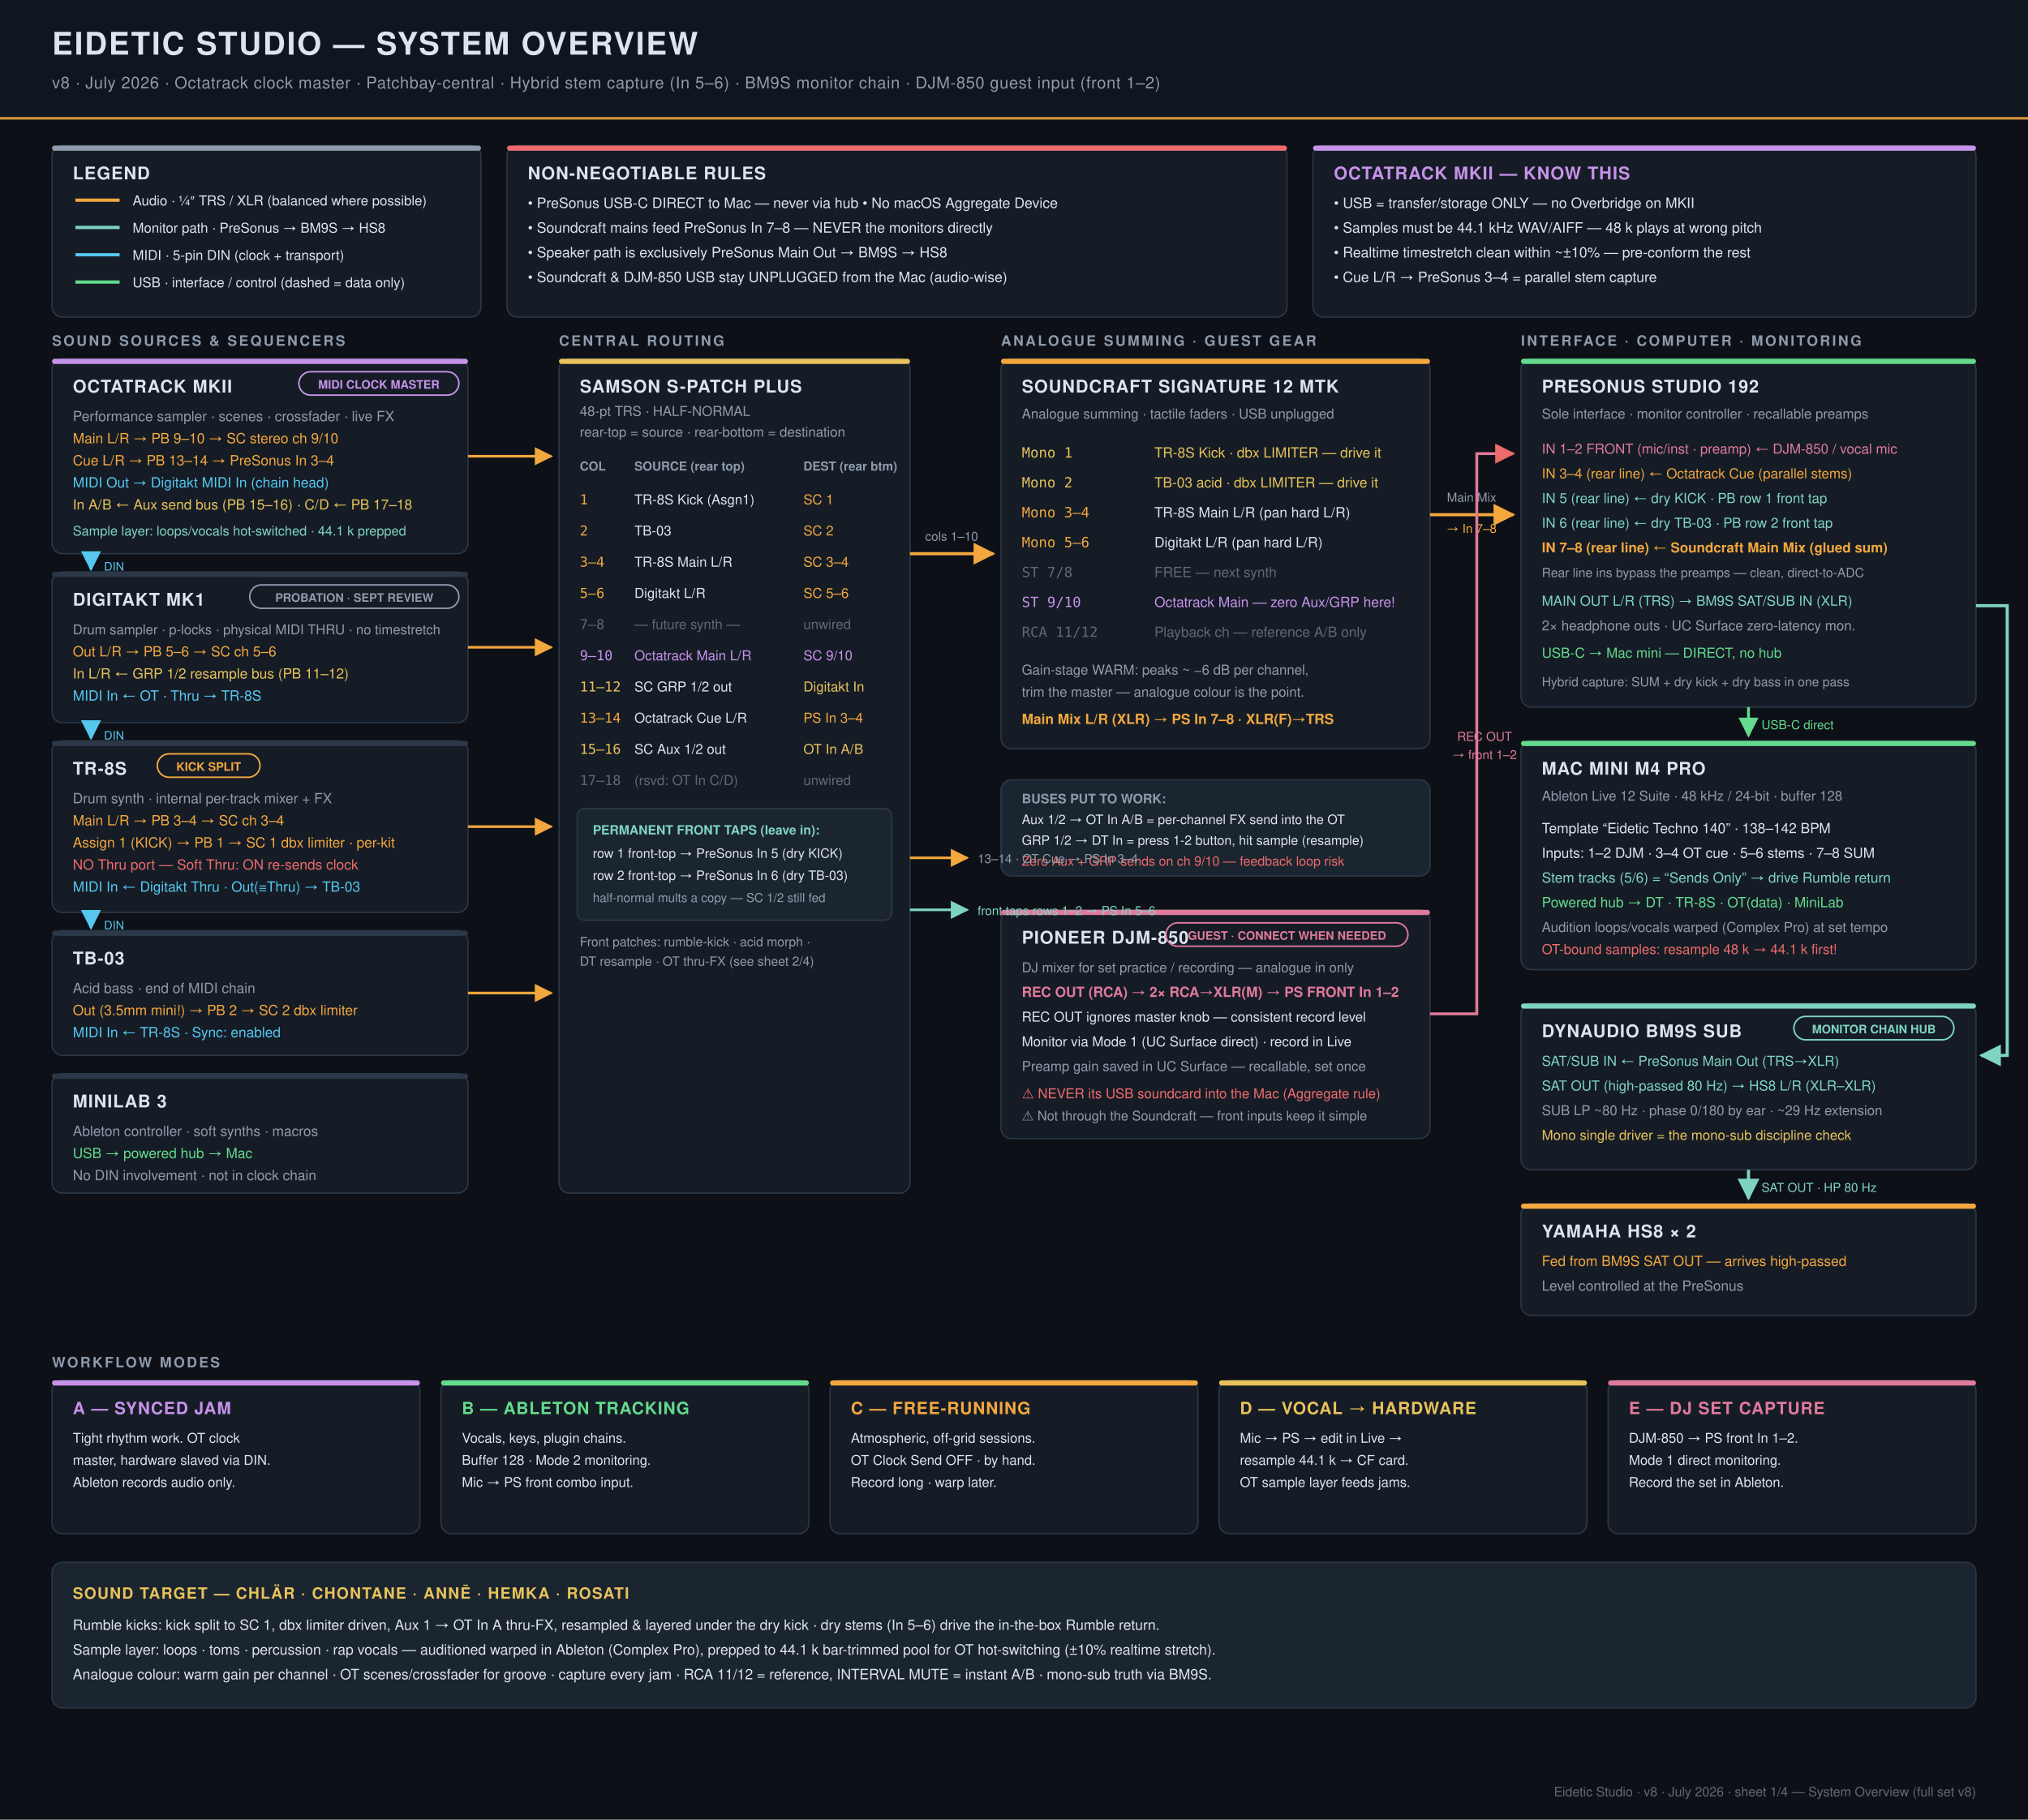
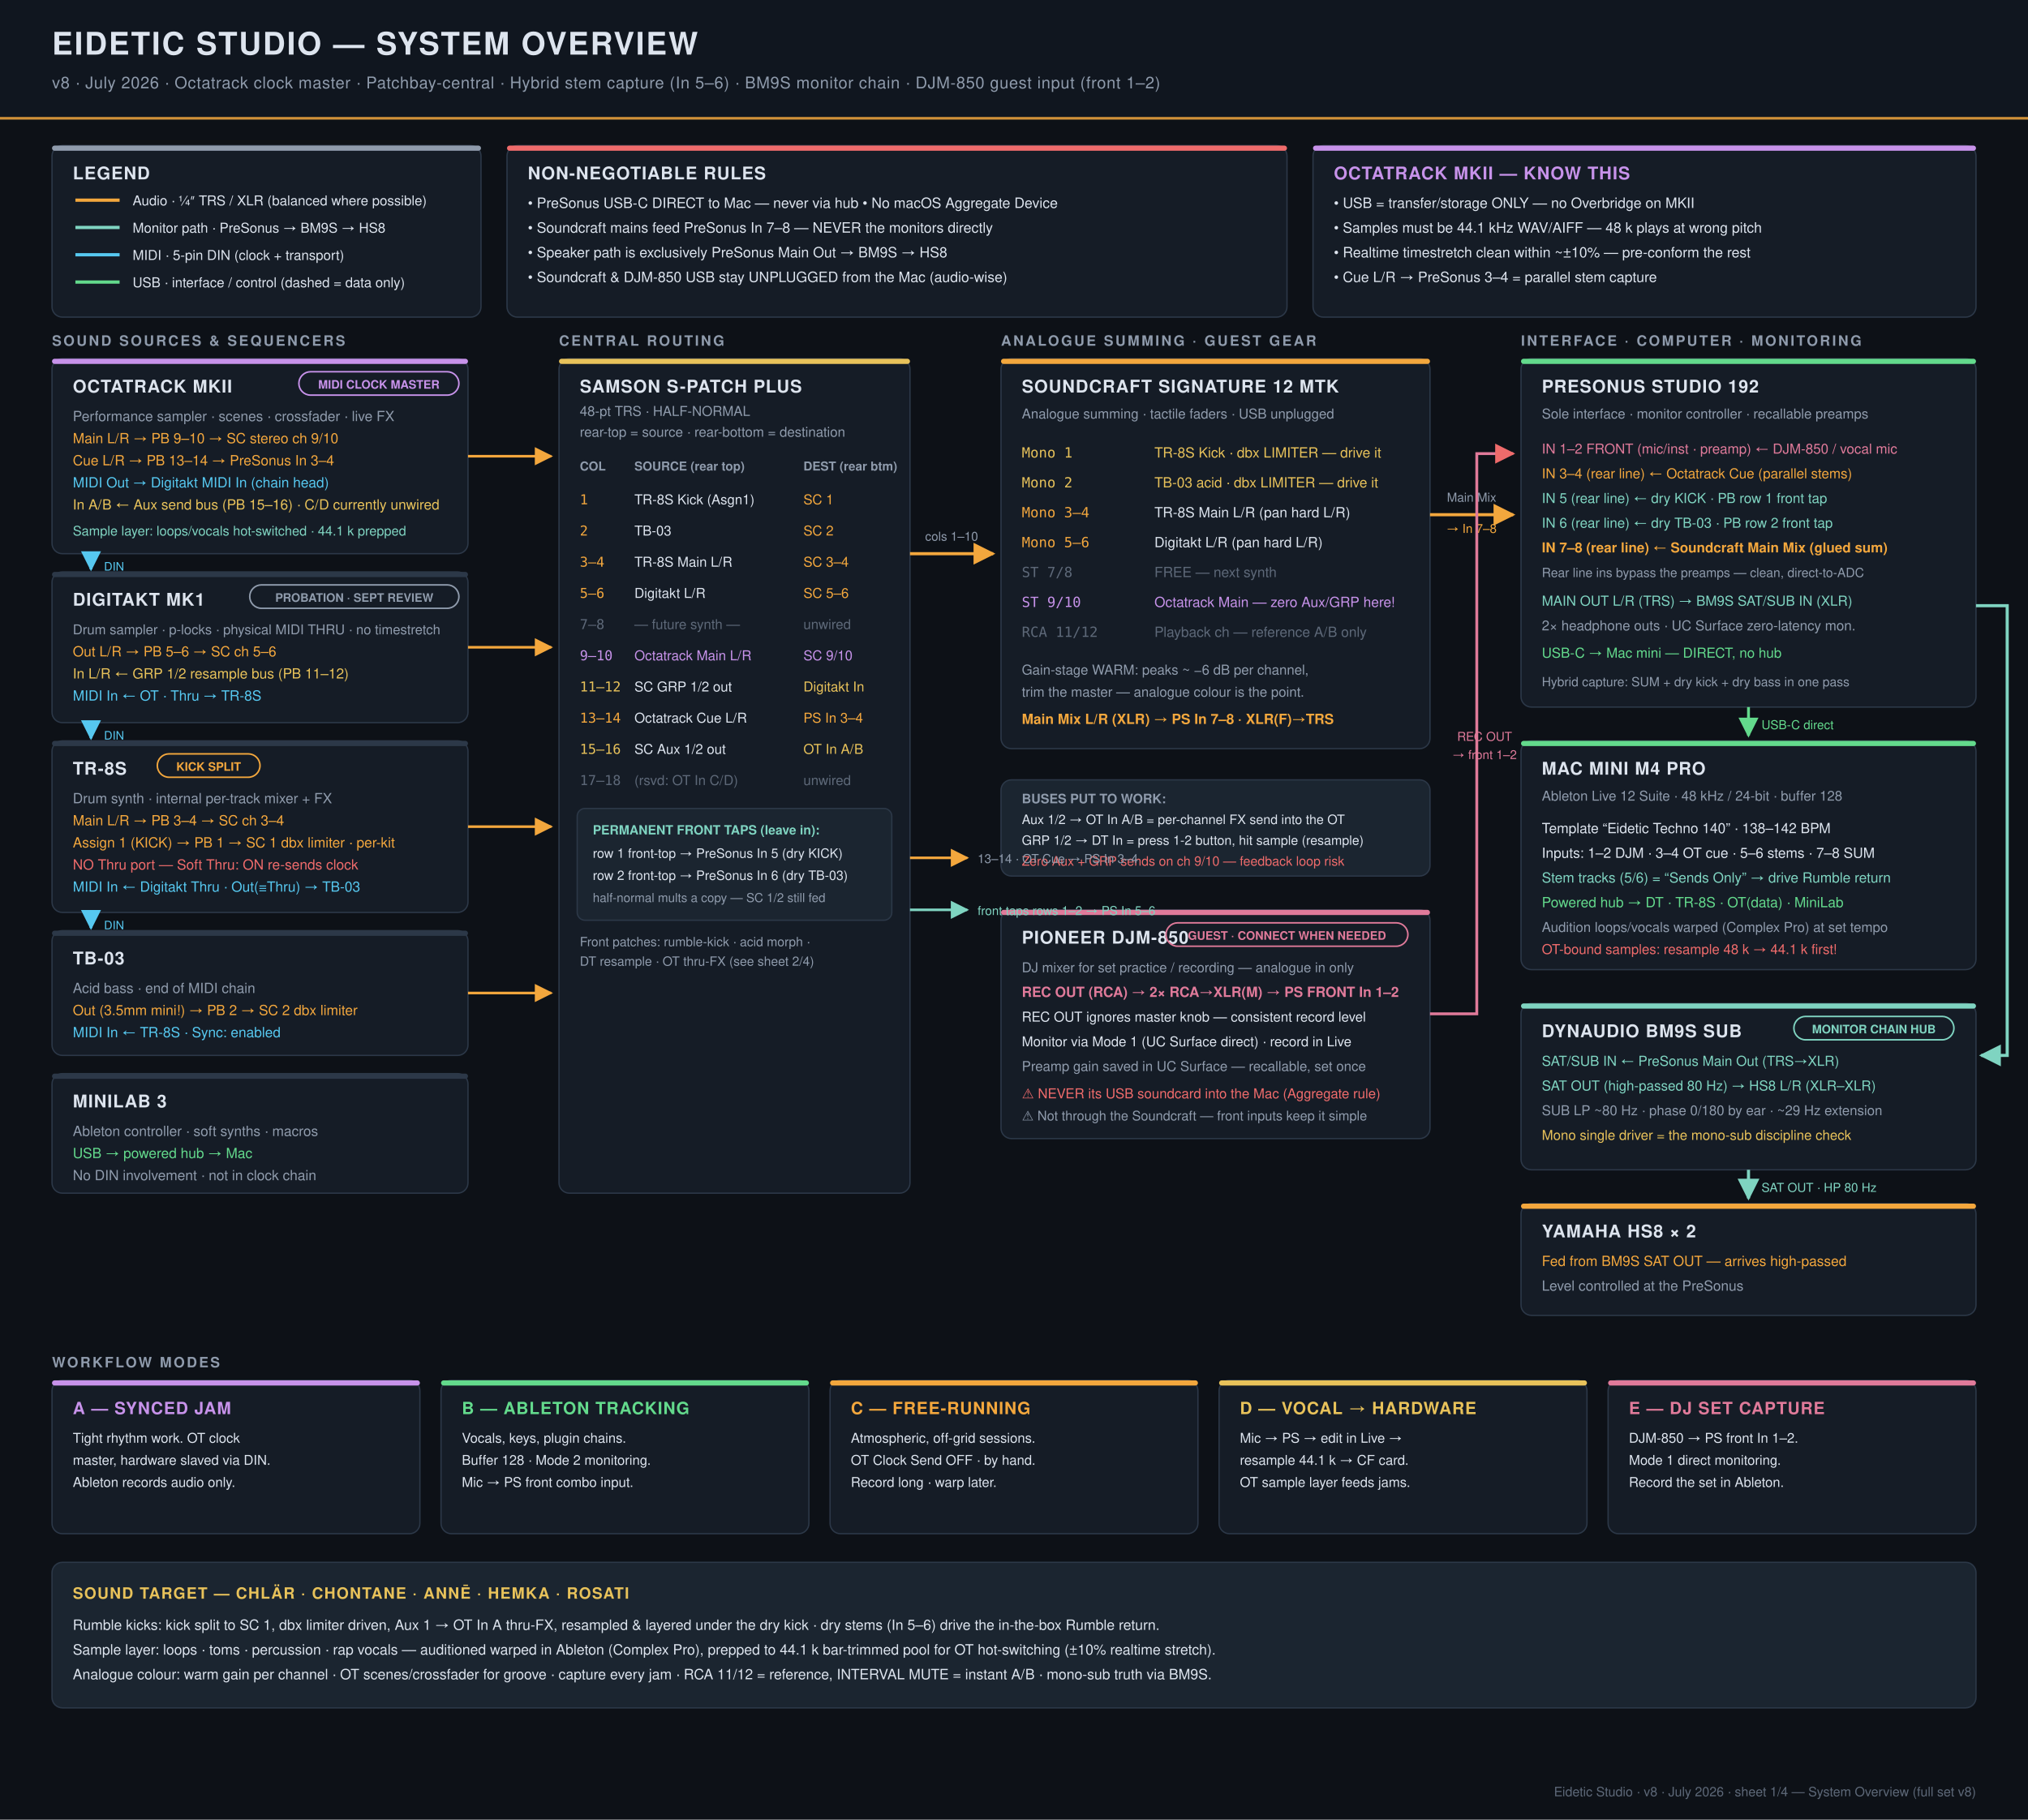
<svg xmlns="http://www.w3.org/2000/svg" width="1560" height="1400" viewBox="0 0 1560 1400" font-family="Helvetica, Arial, sans-serif">
  <rect width="1560" height="1400" fill="#0d1117" />
  <defs>
    <marker id="ah-audio" viewBox="0 0 10 10" refX="9" refY="5" markerWidth="7" markerHeight="7" orient="auto-start-reverse">
      <path d="M0 0 L10 5 L0 10 z" fill="#f3a73d" />
    </marker>
    <marker id="ah-midi" viewBox="0 0 10 10" refX="9" refY="5" markerWidth="7" markerHeight="7" orient="auto-start-reverse">
      <path d="M0 0 L10 5 L0 10 z" fill="#56c8f0" />
    </marker>
    <marker id="ah-usb" viewBox="0 0 10 10" refX="9" refY="5" markerWidth="7" markerHeight="7" orient="auto-start-reverse">
      <path d="M0 0 L10 5 L0 10 z" fill="#63da8c" />
    </marker>
    <marker id="ah-mut" viewBox="0 0 10 10" refX="9" refY="5" markerWidth="7" markerHeight="7" orient="auto-start-reverse">
      <path d="M0 0 L10 5 L0 10 z" fill="#8f9bac" />
    </marker>
    <marker id="ah-warn" viewBox="0 0 10 10" refX="9" refY="5" markerWidth="7" markerHeight="7" orient="auto-start-reverse">
      <path d="M0 0 L10 5 L0 10 z" fill="#ef6b6b" />
    </marker>
    <marker id="ah-master" viewBox="0 0 10 10" refX="9" refY="5" markerWidth="7" markerHeight="7" orient="auto-start-reverse">
      <path d="M0 0 L10 5 L0 10 z" fill="#c792ea" />
    </marker>
    <marker id="ah-mon" viewBox="0 0 10 10" refX="9" refY="5" markerWidth="7" markerHeight="7" orient="auto-start-reverse">
      <path d="M0 0 L10 5 L0 10 z" fill="#7fd4c1" />
    </marker>
  </defs>
  <rect x="0" y="0" width="1560" height="92" fill="#10161f" />
  <rect x="0" y="90" width="1560" height="2" fill="#f3a73d" opacity="0.85" />
  <text x="40" y="42" font-size="24" fill="#dde4ee" font-weight="bold" text-anchor="start" font-family="Helvetica, Arial, sans-serif" letter-spacing="1.2" opacity="1">EIDETIC STUDIO — SYSTEM OVERVIEW</text>
  <text x="40" y="68" font-size="12.5" fill="#8f9bac" font-weight="normal" text-anchor="start" font-family="Helvetica, Arial, sans-serif" letter-spacing="0.4" opacity="1">v8 · July 2026 · Octatrack clock master · Patchbay-central · Hybrid stem capture (In 5–6) · BM9S monitor chain · DJM-850 guest input (front 1–2)</text>
  <rect x="40" y="112" width="330" height="132" rx="8" fill="#151c26" stroke="#2c3848" stroke-width="1" opacity="1" />
  <rect x="40" y="112" width="330" height="4" rx="2" fill="#8f9bac" />
  <text x="56" y="138" font-size="13.5" fill="#dde4ee" font-weight="bold" text-anchor="start" font-family="Helvetica, Arial, sans-serif" letter-spacing="0.6" opacity="1">LEGEND</text>
  <line x1="58" y1="154" x2="92" y2="154" stroke="#f3a73d" stroke-width="2.5" />
  <text x="102" y="158" font-size="10.5" fill="#dde4ee" font-weight="normal" text-anchor="start" font-family="Helvetica, Arial, sans-serif" opacity="1">Audio · ¼″ TRS / XLR (balanced where possible)</text>
  <line x1="58" y1="175" x2="92" y2="175" stroke="#7fd4c1" stroke-width="2.5" />
  <text x="102" y="179" font-size="10.5" fill="#dde4ee" font-weight="normal" text-anchor="start" font-family="Helvetica, Arial, sans-serif" opacity="1">Monitor path · PreSonus → BM9S → HS8</text>
  <line x1="58" y1="196" x2="92" y2="196" stroke="#56c8f0" stroke-width="2.5" />
  <text x="102" y="200" font-size="10.5" fill="#dde4ee" font-weight="normal" text-anchor="start" font-family="Helvetica, Arial, sans-serif" opacity="1">MIDI · 5-pin DIN (clock + transport)</text>
  <line x1="58" y1="217" x2="92" y2="217" stroke="#63da8c" stroke-width="2.5" />
  <text x="102" y="221" font-size="10.5" fill="#dde4ee" font-weight="normal" text-anchor="start" font-family="Helvetica, Arial, sans-serif" opacity="1">USB · interface / control (dashed = data only)</text>
  <rect x="390" y="112" width="600" height="132" rx="8" fill="#151c26" stroke="#2c3848" stroke-width="1" opacity="1" />
  <rect x="390" y="112" width="600" height="4" rx="2" fill="#ef6b6b" />
  <text x="406" y="138" font-size="13.5" fill="#dde4ee" font-weight="bold" text-anchor="start" font-family="Helvetica, Arial, sans-serif" letter-spacing="0.6" opacity="1">NON-NEGOTIABLE RULES</text>
  <text x="406" y="160" font-size="11" fill="#dde4ee" font-weight="normal" text-anchor="start" font-family="Helvetica, Arial, sans-serif" opacity="1">• PreSonus USB-C DIRECT to Mac — never via hub  • No macOS Aggregate Device</text>
  <text x="406" y="179" font-size="11" fill="#dde4ee" font-weight="normal" text-anchor="start" font-family="Helvetica, Arial, sans-serif" opacity="1">• Soundcraft mains feed PreSonus In 7–8 — NEVER the monitors directly</text>
  <text x="406" y="198" font-size="11" fill="#dde4ee" font-weight="normal" text-anchor="start" font-family="Helvetica, Arial, sans-serif" opacity="1">• Speaker path is exclusively PreSonus Main Out → BM9S → HS8</text>
  <text x="406" y="217" font-size="11" fill="#dde4ee" font-weight="normal" text-anchor="start" font-family="Helvetica, Arial, sans-serif" opacity="1">• Soundcraft &amp; DJM-850 USB stay UNPLUGGED from the Mac (audio-wise)</text>
  <rect x="1010" y="112" width="510" height="132" rx="8" fill="#151c26" stroke="#2c3848" stroke-width="1" opacity="1" />
  <rect x="1010" y="112" width="510" height="4" rx="2" fill="#c792ea" />
  <text x="1026" y="138" font-size="13.5" fill="#c792ea" font-weight="bold" text-anchor="start" font-family="Helvetica, Arial, sans-serif" letter-spacing="0.6" opacity="1">OCTATRACK MKII — KNOW THIS</text>
  <text x="1026" y="160" font-size="11" fill="#dde4ee" font-weight="normal" text-anchor="start" font-family="Helvetica, Arial, sans-serif" opacity="1">• USB = transfer/storage ONLY — no Overbridge on MKII</text>
  <text x="1026" y="179" font-size="11" fill="#dde4ee" font-weight="normal" text-anchor="start" font-family="Helvetica, Arial, sans-serif" opacity="1">• Samples must be 44.1 kHz WAV/AIFF — 48 k plays at wrong pitch</text>
  <text x="1026" y="198" font-size="11" fill="#dde4ee" font-weight="normal" text-anchor="start" font-family="Helvetica, Arial, sans-serif" opacity="1">• Realtime timestretch clean within ~±10% — pre-conform the rest</text>
  <text x="1026" y="217" font-size="11" fill="#dde4ee" font-weight="normal" text-anchor="start" font-family="Helvetica, Arial, sans-serif" opacity="1">• Cue L/R → PreSonus 3–4 = parallel stem capture</text>
  <text x="40" y="266" font-size="11" fill="#8f9bac" font-weight="bold" text-anchor="start" font-family="Helvetica, Arial, sans-serif" letter-spacing="1.5" opacity="1">SOUND SOURCES &amp; SEQUENCERS</text>
  <text x="430" y="266" font-size="11" fill="#8f9bac" font-weight="bold" text-anchor="start" font-family="Helvetica, Arial, sans-serif" letter-spacing="1.5" opacity="1">CENTRAL ROUTING</text>
  <text x="770" y="266" font-size="11" fill="#8f9bac" font-weight="bold" text-anchor="start" font-family="Helvetica, Arial, sans-serif" letter-spacing="1.5" opacity="1">ANALOGUE SUMMING · GUEST GEAR</text>
  <text x="1170" y="266" font-size="11" fill="#8f9bac" font-weight="bold" text-anchor="start" font-family="Helvetica, Arial, sans-serif" letter-spacing="1.5" opacity="1">INTERFACE · COMPUTER · MONITORING</text>
  <rect x="40" y="276" width="320" height="150" rx="8" fill="#151c26" stroke="#2c3848" stroke-width="1" opacity="1" />
  <rect x="40" y="276" width="320" height="4" rx="2" fill="#c792ea" />
  <text x="56" y="302" font-size="13.5" fill="#dde4ee" font-weight="bold" text-anchor="start" font-family="Helvetica, Arial, sans-serif" letter-spacing="0.6" opacity="1">OCTATRACK MKII</text>
  <rect x="229.9" y="286" width="123.1" height="18" rx="9" fill="none" stroke="#c792ea" stroke-width="1.2" />
  <text x="291.45" y="299" font-size="9" fill="#c792ea" font-weight="bold" text-anchor="middle" font-family="Helvetica, Arial, sans-serif" opacity="1">MIDI CLOCK MASTER</text>
  <text x="56" y="324" font-size="10.8" fill="#8f9bac" font-weight="normal" text-anchor="start" font-family="Helvetica, Arial, sans-serif" opacity="1">Performance sampler · scenes · crossfader · live FX</text>
  <text x="56" y="341" font-size="10.8" fill="#f3a73d" font-weight="normal" text-anchor="start" font-family="Helvetica, Arial, sans-serif" opacity="1">Main L/R → PB 9–10 → SC stereo ch 9/10</text>
  <text x="56" y="358" font-size="10.8" fill="#f3a73d" font-weight="normal" text-anchor="start" font-family="Helvetica, Arial, sans-serif" opacity="1">Cue L/R → PB 13–14 → PreSonus In 3–4</text>
  <text x="56" y="375" font-size="10.8" fill="#56c8f0" font-weight="normal" text-anchor="start" font-family="Helvetica, Arial, sans-serif" opacity="1">MIDI Out → Digitakt MIDI In (chain head)</text>
-   <text x="56" y="392" font-size="10.8" fill="#e8c25a" font-weight="normal" text-anchor="start" font-family="Helvetica, Arial, sans-serif" opacity="1">In A/B ← Aux send bus (PB 15–16) · C/D ← PB 17–18</text>
+   <text x="56" y="392" font-size="10.8" fill="#e8c25a" font-weight="normal" text-anchor="start" font-family="Helvetica, Arial, sans-serif" opacity="1">In A/B ← Aux send bus (PB 15–16) · C/D currently unwired</text>
  <text x="56" y="412" font-size="10.2" fill="#7fd4c1" font-weight="normal" text-anchor="start" font-family="Helvetica, Arial, sans-serif" opacity="1">Sample layer: loops/vocals hot-switched · 44.1 k prepped</text>
  <rect x="40" y="440" width="320" height="116" rx="8" fill="#151c26" stroke="#2c3848" stroke-width="1" opacity="1" />
  <rect x="40" y="440" width="320" height="4" rx="2" fill="#2c3848" />
  <text x="56" y="466" font-size="13.5" fill="#dde4ee" font-weight="bold" text-anchor="start" font-family="Helvetica, Arial, sans-serif" letter-spacing="0.6" opacity="1">DIGITAKT MK1</text>
  <rect x="192.1" y="450" width="160.9" height="18" rx="9" fill="none" stroke="#8f9bac" stroke-width="1.2" />
  <text x="272.55" y="463" font-size="9" fill="#8f9bac" font-weight="bold" text-anchor="middle" font-family="Helvetica, Arial, sans-serif" opacity="1">PROBATION · SEPT REVIEW</text>
  <text x="56" y="488" font-size="10.4" fill="#8f9bac" font-weight="normal" text-anchor="start" font-family="Helvetica, Arial, sans-serif" opacity="1">Drum sampler · p-locks · physical MIDI THRU · no timestretch</text>
  <text x="56" y="505" font-size="10.8" fill="#f3a73d" font-weight="normal" text-anchor="start" font-family="Helvetica, Arial, sans-serif" opacity="1">Out L/R → PB 5–6 → SC ch 5–6</text>
  <text x="56" y="522" font-size="10.8" fill="#e8c25a" font-weight="normal" text-anchor="start" font-family="Helvetica, Arial, sans-serif" opacity="1">In L/R ← GRP 1/2 resample bus (PB 11–12)</text>
  <text x="56" y="539" font-size="10.8" fill="#56c8f0" font-weight="normal" text-anchor="start" font-family="Helvetica, Arial, sans-serif" opacity="1">MIDI In ← OT · Thru → TR-8S</text>
  <rect x="40" y="570" width="320" height="132" rx="8" fill="#151c26" stroke="#2c3848" stroke-width="1" opacity="1" />
  <rect x="40" y="570" width="320" height="4" rx="2" fill="#2c3848" />
  <text x="56" y="596" font-size="13.5" fill="#dde4ee" font-weight="bold" text-anchor="start" font-family="Helvetica, Arial, sans-serif" letter-spacing="0.6" opacity="1">TR-8S</text>
  <rect x="121.0" y="580" width="79.0" height="18" rx="9" fill="none" stroke="#f3a73d" stroke-width="1.2" />
  <text x="160.5" y="593" font-size="9" fill="#f3a73d" font-weight="bold" text-anchor="middle" font-family="Helvetica, Arial, sans-serif" opacity="1">KICK SPLIT</text>
  <text x="56" y="618" font-size="10.8" fill="#8f9bac" font-weight="normal" text-anchor="start" font-family="Helvetica, Arial, sans-serif" opacity="1">Drum synth · internal per-track mixer + FX</text>
  <text x="56" y="635" font-size="10.8" fill="#f3a73d" font-weight="normal" text-anchor="start" font-family="Helvetica, Arial, sans-serif" opacity="1">Main L/R → PB 3–4 → SC ch 3–4</text>
  <text x="56" y="652" font-size="10.8" fill="#f3a73d" font-weight="normal" text-anchor="start" font-family="Helvetica, Arial, sans-serif" opacity="1">Assign 1 (KICK) → PB 1 → SC 1 dbx limiter · per-kit</text>
  <text x="56" y="669" font-size="10.8" fill="#ef6b6b" font-weight="normal" text-anchor="start" font-family="Helvetica, Arial, sans-serif" opacity="1">NO Thru port — Soft Thru: ON re-sends clock</text>
  <text x="56" y="686" font-size="10.8" fill="#56c8f0" font-weight="normal" text-anchor="start" font-family="Helvetica, Arial, sans-serif" opacity="1">MIDI In ← Digitakt Thru · Out(≡Thru) → TB-03</text>
  <rect x="40" y="716" width="320" height="96" rx="8" fill="#151c26" stroke="#2c3848" stroke-width="1" opacity="1" />
  <rect x="40" y="716" width="320" height="4" rx="2" fill="#2c3848" />
  <text x="56" y="742" font-size="13.5" fill="#dde4ee" font-weight="bold" text-anchor="start" font-family="Helvetica, Arial, sans-serif" letter-spacing="0.6" opacity="1">TB-03</text>
  <text x="56" y="764" font-size="10.8" fill="#8f9bac" font-weight="normal" text-anchor="start" font-family="Helvetica, Arial, sans-serif" opacity="1">Acid bass · end of MIDI chain</text>
  <text x="56" y="781" font-size="10.8" fill="#f3a73d" font-weight="normal" text-anchor="start" font-family="Helvetica, Arial, sans-serif" opacity="1">Out (3.5mm mini!) → PB 2 → SC 2 dbx limiter</text>
  <text x="56" y="798" font-size="10.8" fill="#56c8f0" font-weight="normal" text-anchor="start" font-family="Helvetica, Arial, sans-serif" opacity="1">MIDI In ← TR-8S · Sync: enabled</text>
  <rect x="40" y="826" width="320" height="92" rx="8" fill="#151c26" stroke="#2c3848" stroke-width="1" opacity="1" />
  <rect x="40" y="826" width="320" height="4" rx="2" fill="#2c3848" />
  <text x="56" y="852" font-size="13.5" fill="#dde4ee" font-weight="bold" text-anchor="start" font-family="Helvetica, Arial, sans-serif" letter-spacing="0.6" opacity="1">MINILAB 3</text>
  <text x="56" y="874" font-size="10.8" fill="#8f9bac" font-weight="normal" text-anchor="start" font-family="Helvetica, Arial, sans-serif" opacity="1">Ableton controller · soft synths · macros</text>
  <text x="56" y="891" font-size="10.8" fill="#63da8c" font-weight="normal" text-anchor="start" font-family="Helvetica, Arial, sans-serif" opacity="1">USB → powered hub → Mac</text>
  <text x="56" y="908" font-size="10.8" fill="#8f9bac" font-weight="normal" text-anchor="start" font-family="Helvetica, Arial, sans-serif" opacity="1">No DIN involvement · not in clock chain</text>
  <line x1="70" y1="426" x2="70" y2="438" stroke="#56c8f0" stroke-width="2.2" marker-end="url(#ah-midi)" />
  <text x="80" y="439" font-size="9" fill="#56c8f0" font-weight="normal" text-anchor="start" font-family="Helvetica, Arial, sans-serif" opacity="1">DIN</text>
  <line x1="70" y1="556" x2="70" y2="568" stroke="#56c8f0" stroke-width="2.2" marker-end="url(#ah-midi)" />
  <text x="80" y="569" font-size="9" fill="#56c8f0" font-weight="normal" text-anchor="start" font-family="Helvetica, Arial, sans-serif" opacity="1">DIN</text>
  <line x1="70" y1="702" x2="70" y2="714" stroke="#56c8f0" stroke-width="2.2" marker-end="url(#ah-midi)" />
  <text x="80" y="715" font-size="9" fill="#56c8f0" font-weight="normal" text-anchor="start" font-family="Helvetica, Arial, sans-serif" opacity="1">DIN</text>
  <rect x="430" y="276" width="270" height="642" rx="8" fill="#151c26" stroke="#2c3848" stroke-width="1" opacity="1" />
  <rect x="430" y="276" width="270" height="4" rx="2" fill="#e8c25a" />
  <text x="446" y="302" font-size="13.5" fill="#dde4ee" font-weight="bold" text-anchor="start" font-family="Helvetica, Arial, sans-serif" letter-spacing="0.6" opacity="1">SAMSON S-PATCH PLUS</text>
  <text x="446" y="320" font-size="10.5" fill="#8f9bac" font-weight="normal" text-anchor="start" font-family="Helvetica, Arial, sans-serif" opacity="1">48-pt TRS · HALF-NORMAL</text>
  <text x="446" y="336" font-size="10.5" fill="#8f9bac" font-weight="normal" text-anchor="start" font-family="Helvetica, Arial, sans-serif" opacity="1">rear-top = source · rear-bottom = destination</text>
  <text x="446" y="362" font-size="9.5" fill="#8f9bac" font-weight="bold" text-anchor="start" font-family="Helvetica, Arial, sans-serif" opacity="1">COL</text>
  <text x="488" y="362" font-size="9.5" fill="#8f9bac" font-weight="bold" text-anchor="start" font-family="Helvetica, Arial, sans-serif" opacity="1">SOURCE (rear top)</text>
  <text x="618" y="362" font-size="9.5" fill="#8f9bac" font-weight="bold" text-anchor="start" font-family="Helvetica, Arial, sans-serif" opacity="1">DEST (rear btm)</text>
  <text x="446" y="388" font-size="10.5" fill="#f3a73d" font-weight="normal" text-anchor="start" font-family="Menlo, Consolas, monospace" opacity="1">1</text>
  <text x="488" y="388" font-size="10.5" fill="#dde4ee" font-weight="normal" text-anchor="start" font-family="Helvetica, Arial, sans-serif" opacity="1">TR-8S Kick (Asgn1)</text>
  <text x="618" y="388" font-size="10.5" fill="#f3a73d" font-weight="normal" text-anchor="start" font-family="Helvetica, Arial, sans-serif" opacity="1">SC 1</text>
  <text x="446" y="412" font-size="10.5" fill="#f3a73d" font-weight="normal" text-anchor="start" font-family="Menlo, Consolas, monospace" opacity="1">2</text>
  <text x="488" y="412" font-size="10.5" fill="#dde4ee" font-weight="normal" text-anchor="start" font-family="Helvetica, Arial, sans-serif" opacity="1">TB-03</text>
  <text x="618" y="412" font-size="10.5" fill="#f3a73d" font-weight="normal" text-anchor="start" font-family="Helvetica, Arial, sans-serif" opacity="1">SC 2</text>
  <text x="446" y="436" font-size="10.5" fill="#f3a73d" font-weight="normal" text-anchor="start" font-family="Menlo, Consolas, monospace" opacity="1">3–4</text>
  <text x="488" y="436" font-size="10.5" fill="#dde4ee" font-weight="normal" text-anchor="start" font-family="Helvetica, Arial, sans-serif" opacity="1">TR-8S Main L/R</text>
  <text x="618" y="436" font-size="10.5" fill="#f3a73d" font-weight="normal" text-anchor="start" font-family="Helvetica, Arial, sans-serif" opacity="1">SC 3–4</text>
  <text x="446" y="460" font-size="10.5" fill="#f3a73d" font-weight="normal" text-anchor="start" font-family="Menlo, Consolas, monospace" opacity="1">5–6</text>
  <text x="488" y="460" font-size="10.5" fill="#dde4ee" font-weight="normal" text-anchor="start" font-family="Helvetica, Arial, sans-serif" opacity="1">Digitakt L/R</text>
  <text x="618" y="460" font-size="10.5" fill="#f3a73d" font-weight="normal" text-anchor="start" font-family="Helvetica, Arial, sans-serif" opacity="1">SC 5–6</text>
  <text x="446" y="484" font-size="10.5" fill="#5d6878" font-weight="normal" text-anchor="start" font-family="Menlo, Consolas, monospace" opacity="1">7–8</text>
  <text x="488" y="484" font-size="10.5" fill="#5d6878" font-weight="normal" text-anchor="start" font-family="Helvetica, Arial, sans-serif" opacity="1">— future synth —</text>
  <text x="618" y="484" font-size="10.5" fill="#5d6878" font-weight="normal" text-anchor="start" font-family="Helvetica, Arial, sans-serif" opacity="1">unwired</text>
  <text x="446" y="508" font-size="10.5" fill="#c792ea" font-weight="normal" text-anchor="start" font-family="Menlo, Consolas, monospace" opacity="1">9–10</text>
  <text x="488" y="508" font-size="10.5" fill="#c792ea" font-weight="normal" text-anchor="start" font-family="Helvetica, Arial, sans-serif" opacity="1">Octatrack Main L/R</text>
  <text x="618" y="508" font-size="10.5" fill="#c792ea" font-weight="normal" text-anchor="start" font-family="Helvetica, Arial, sans-serif" opacity="1">SC 9/10</text>
  <text x="446" y="532" font-size="10.5" fill="#e8c25a" font-weight="normal" text-anchor="start" font-family="Menlo, Consolas, monospace" opacity="1">11–12</text>
  <text x="488" y="532" font-size="10.5" fill="#dde4ee" font-weight="normal" text-anchor="start" font-family="Helvetica, Arial, sans-serif" opacity="1">SC GRP 1/2 out</text>
  <text x="618" y="532" font-size="10.5" fill="#e8c25a" font-weight="normal" text-anchor="start" font-family="Helvetica, Arial, sans-serif" opacity="1">Digitakt In</text>
  <text x="446" y="556" font-size="10.5" fill="#f3a73d" font-weight="normal" text-anchor="start" font-family="Menlo, Consolas, monospace" opacity="1">13–14</text>
  <text x="488" y="556" font-size="10.5" fill="#dde4ee" font-weight="normal" text-anchor="start" font-family="Helvetica, Arial, sans-serif" opacity="1">Octatrack Cue L/R</text>
  <text x="618" y="556" font-size="10.5" fill="#f3a73d" font-weight="normal" text-anchor="start" font-family="Helvetica, Arial, sans-serif" opacity="1">PS In 3–4</text>
  <text x="446" y="580" font-size="10.5" fill="#e8c25a" font-weight="normal" text-anchor="start" font-family="Menlo, Consolas, monospace" opacity="1">15–16</text>
  <text x="488" y="580" font-size="10.5" fill="#dde4ee" font-weight="normal" text-anchor="start" font-family="Helvetica, Arial, sans-serif" opacity="1">SC Aux 1/2 out</text>
  <text x="618" y="580" font-size="10.5" fill="#e8c25a" font-weight="normal" text-anchor="start" font-family="Helvetica, Arial, sans-serif" opacity="1">OT In A/B</text>
  <text x="446" y="604" font-size="10.5" fill="#5d6878" font-weight="normal" text-anchor="start" font-family="Menlo, Consolas, monospace" opacity="1">17–18</text>
  <text x="488" y="604" font-size="10.5" fill="#5d6878" font-weight="normal" text-anchor="start" font-family="Helvetica, Arial, sans-serif" opacity="1">(rsvd: OT In C/D)</text>
  <text x="618" y="604" font-size="10.5" fill="#5d6878" font-weight="normal" text-anchor="start" font-family="Helvetica, Arial, sans-serif" opacity="1">unwired</text>
  <rect x="444" y="622" width="242" height="86" rx="6" fill="#1b2530" stroke="#2c3848" stroke-width="1" />
  <text x="456" y="642" font-size="9.8" fill="#7fd4c1" font-weight="bold" text-anchor="start" font-family="Helvetica, Arial, sans-serif" opacity="1">PERMANENT FRONT TAPS (leave in):</text>
  <text x="456" y="660" font-size="10" fill="#dde4ee" font-weight="normal" text-anchor="start" font-family="Helvetica, Arial, sans-serif" opacity="1">row 1 front-top → PreSonus In 5 (dry KICK)</text>
  <text x="456" y="677" font-size="10" fill="#dde4ee" font-weight="normal" text-anchor="start" font-family="Helvetica, Arial, sans-serif" opacity="1">row 2 front-top → PreSonus In 6 (dry TB-03)</text>
  <text x="456" y="694" font-size="9.5" fill="#8f9bac" font-weight="normal" text-anchor="start" font-family="Helvetica, Arial, sans-serif" opacity="1">half-normal mults a copy — SC 1/2 still fed</text>
  <text x="446" y="728" font-size="9.8" fill="#8f9bac" font-weight="normal" text-anchor="start" font-family="Helvetica, Arial, sans-serif" opacity="1">Front patches: rumble-kick · acid morph ·</text>
  <text x="446" y="743" font-size="9.8" fill="#8f9bac" font-weight="normal" text-anchor="start" font-family="Helvetica, Arial, sans-serif" opacity="1">DT resample · OT thru-FX (see sheet 2/4)</text>
  <rect x="770" y="276" width="330" height="300" rx="8" fill="#151c26" stroke="#2c3848" stroke-width="1" opacity="1" />
  <rect x="770" y="276" width="330" height="4" rx="2" fill="#f3a73d" />
  <text x="786" y="302" font-size="13.5" fill="#dde4ee" font-weight="bold" text-anchor="start" font-family="Helvetica, Arial, sans-serif" letter-spacing="0.6" opacity="1">SOUNDCRAFT SIGNATURE 12 MTK</text>
  <text x="786" y="322" font-size="10.5" fill="#8f9bac" font-weight="normal" text-anchor="start" font-family="Helvetica, Arial, sans-serif" opacity="1">Analogue summing · tactile faders · USB unplugged</text>
  <text x="786" y="352" font-size="10.8" fill="#e8c25a" font-weight="normal" text-anchor="start" font-family="Menlo, Consolas, monospace" opacity="1">Mono 1</text>
  <text x="888" y="352" font-size="10.8" fill="#e8c25a" font-weight="normal" text-anchor="start" font-family="Helvetica, Arial, sans-serif" opacity="1">TR-8S Kick · dbx LIMITER — drive it</text>
  <text x="786" y="375" font-size="10.8" fill="#e8c25a" font-weight="normal" text-anchor="start" font-family="Menlo, Consolas, monospace" opacity="1">Mono 2</text>
  <text x="888" y="375" font-size="10.8" fill="#e8c25a" font-weight="normal" text-anchor="start" font-family="Helvetica, Arial, sans-serif" opacity="1">TB-03 acid · dbx LIMITER — drive it</text>
  <text x="786" y="398" font-size="10.8" fill="#f3a73d" font-weight="normal" text-anchor="start" font-family="Menlo, Consolas, monospace" opacity="1">Mono 3–4</text>
  <text x="888" y="398" font-size="10.8" fill="#dde4ee" font-weight="normal" text-anchor="start" font-family="Helvetica, Arial, sans-serif" opacity="1">TR-8S Main L/R (pan hard L/R)</text>
  <text x="786" y="421" font-size="10.8" fill="#f3a73d" font-weight="normal" text-anchor="start" font-family="Menlo, Consolas, monospace" opacity="1">Mono 5–6</text>
  <text x="888" y="421" font-size="10.8" fill="#dde4ee" font-weight="normal" text-anchor="start" font-family="Helvetica, Arial, sans-serif" opacity="1">Digitakt L/R (pan hard L/R)</text>
  <text x="786" y="444" font-size="10.8" fill="#5d6878" font-weight="normal" text-anchor="start" font-family="Menlo, Consolas, monospace" opacity="1">ST 7/8</text>
  <text x="888" y="444" font-size="10.8" fill="#5d6878" font-weight="normal" text-anchor="start" font-family="Helvetica, Arial, sans-serif" opacity="1">FREE — next synth</text>
  <text x="786" y="467" font-size="10.8" fill="#c792ea" font-weight="normal" text-anchor="start" font-family="Menlo, Consolas, monospace" opacity="1">ST 9/10</text>
  <text x="888" y="467" font-size="10.8" fill="#c792ea" font-weight="normal" text-anchor="start" font-family="Helvetica, Arial, sans-serif" opacity="1">Octatrack Main — zero Aux/GRP here!</text>
  <text x="786" y="490" font-size="10.8" fill="#5d6878" font-weight="normal" text-anchor="start" font-family="Menlo, Consolas, monospace" opacity="1">RCA 11/12</text>
  <text x="888" y="490" font-size="10.8" fill="#5d6878" font-weight="normal" text-anchor="start" font-family="Helvetica, Arial, sans-serif" opacity="1">Playback ch — reference A/B only</text>
  <text x="786" y="519" font-size="10.5" fill="#8f9bac" font-weight="normal" text-anchor="start" font-family="Helvetica, Arial, sans-serif" opacity="1">Gain-stage WARM: peaks ~ −6 dB per channel,</text>
  <text x="786" y="536" font-size="10.5" fill="#8f9bac" font-weight="normal" text-anchor="start" font-family="Helvetica, Arial, sans-serif" opacity="1">trim the master — analogue colour is the point.</text>
  <text x="786" y="557" font-size="10.8" fill="#f3a73d" font-weight="bold" text-anchor="start" font-family="Helvetica, Arial, sans-serif" opacity="1">Main Mix L/R (XLR) → PS In 7–8 · XLR(F)→TRS</text>
  <rect x="770" y="600" width="330" height="74" rx="8" fill="#1b2530" stroke="#2c3848" stroke-width="1" />
  <text x="786" y="618" font-size="10" fill="#8f9bac" font-weight="bold" text-anchor="start" font-family="Helvetica, Arial, sans-serif" opacity="1">BUSES PUT TO WORK:</text>
  <text x="786" y="634" font-size="10" fill="#dde4ee" font-weight="normal" text-anchor="start" font-family="Helvetica, Arial, sans-serif" opacity="1">Aux 1/2 → OT In A/B = per-channel FX send into the OT</text>
  <text x="786" y="650" font-size="10" fill="#dde4ee" font-weight="normal" text-anchor="start" font-family="Helvetica, Arial, sans-serif" opacity="1">GRP 1/2 → DT In = press 1-2 button, hit sample (resample)</text>
  <text x="786" y="666" font-size="10" fill="#ef6b6b" font-weight="normal" text-anchor="start" font-family="Helvetica, Arial, sans-serif" opacity="1">Zero Aux + GRP sends on ch 9/10 — feedback loop risk</text>
  <rect x="770" y="700" width="330" height="176" rx="8" fill="#151c26" stroke="#2c3848" stroke-width="1" opacity="1" />
  <rect x="770" y="700" width="330" height="4" rx="2" fill="#e07a9a" />
  <text x="786" y="726" font-size="13.5" fill="#dde4ee" font-weight="bold" text-anchor="start" font-family="Helvetica, Arial, sans-serif" letter-spacing="0.6" opacity="1">PIONEER DJM-850</text>
  <rect x="896.9" y="710" width="186.1" height="18" rx="9" fill="none" stroke="#e07a9a" stroke-width="1.2" />
  <text x="989.95" y="723" font-size="9" fill="#e07a9a" font-weight="bold" text-anchor="middle" font-family="Helvetica, Arial, sans-serif" opacity="1">GUEST · CONNECT WHEN NEEDED</text>
  <text x="786" y="748" font-size="10.4" fill="#8f9bac" font-weight="normal" text-anchor="start" font-family="Helvetica, Arial, sans-serif" opacity="1">DJ mixer for set practice / recording — analogue in only</text>
  <text x="786" y="767" font-size="10.8" fill="#e07a9a" font-weight="bold" text-anchor="start" font-family="Helvetica, Arial, sans-serif" opacity="1">REC OUT (RCA) → 2× RCA→XLR(M) → PS FRONT In 1–2</text>
  <text x="786" y="786" font-size="10.5" fill="#dde4ee" font-weight="normal" text-anchor="start" font-family="Helvetica, Arial, sans-serif" opacity="1">REC OUT ignores master knob — consistent record level</text>
  <text x="786" y="805" font-size="10.5" fill="#dde4ee" font-weight="normal" text-anchor="start" font-family="Helvetica, Arial, sans-serif" opacity="1">Monitor via Mode 1 (UC Surface direct) · record in Live</text>
  <text x="786" y="824" font-size="10.5" fill="#8f9bac" font-weight="normal" text-anchor="start" font-family="Helvetica, Arial, sans-serif" opacity="1">Preamp gain saved in UC Surface — recallable, set once</text>
  <text x="786" y="845" font-size="10.5" fill="#ef6b6b" font-weight="normal" text-anchor="start" font-family="Helvetica, Arial, sans-serif" opacity="1">⚠ NEVER its USB soundcard into the Mac (Aggregate rule)</text>
  <text x="786" y="862" font-size="10.2" fill="#8f9bac" font-weight="normal" text-anchor="start" font-family="Helvetica, Arial, sans-serif" opacity="1">⚠ Not through the Soundcraft — front inputs keep it simple</text>
  <rect x="1170" y="276" width="350" height="268" rx="8" fill="#151c26" stroke="#2c3848" stroke-width="1" opacity="1" />
  <rect x="1170" y="276" width="350" height="4" rx="2" fill="#63da8c" />
  <text x="1186" y="302" font-size="13.5" fill="#dde4ee" font-weight="bold" text-anchor="start" font-family="Helvetica, Arial, sans-serif" letter-spacing="0.6" opacity="1">PRESONUS STUDIO 192</text>
  <text x="1186" y="322" font-size="10.5" fill="#8f9bac" font-weight="normal" text-anchor="start" font-family="Helvetica, Arial, sans-serif" opacity="1">Sole interface · monitor controller · recallable preamps</text>
  <text x="1186" y="349" font-size="10.6" fill="#e07a9a" font-weight="normal" text-anchor="start" font-family="Helvetica, Arial, sans-serif" opacity="1">IN 1–2 FRONT (mic/inst · preamp) ← DJM-850 / vocal mic</text>
  <text x="1186" y="368" font-size="10.6" fill="#f3a73d" font-weight="normal" text-anchor="start" font-family="Helvetica, Arial, sans-serif" opacity="1">IN 3–4 (rear line) ← Octatrack Cue (parallel stems)</text>
  <text x="1186" y="387" font-size="10.6" fill="#7fd4c1" font-weight="normal" text-anchor="start" font-family="Helvetica, Arial, sans-serif" opacity="1">IN 5 (rear line) ← dry KICK · PB row 1 front tap</text>
  <text x="1186" y="406" font-size="10.6" fill="#7fd4c1" font-weight="normal" text-anchor="start" font-family="Helvetica, Arial, sans-serif" opacity="1">IN 6 (rear line) ← dry TB-03 · PB row 2 front tap</text>
  <text x="1186" y="425" font-size="10.6" fill="#f3a73d" font-weight="bold" text-anchor="start" font-family="Helvetica, Arial, sans-serif" opacity="1">IN 7–8 (rear line) ← Soundcraft Main Mix (glued sum)</text>
  <text x="1186" y="444" font-size="9.8" fill="#8f9bac" font-weight="normal" text-anchor="start" font-family="Helvetica, Arial, sans-serif" opacity="1">Rear line ins bypass the preamps — clean, direct-to-ADC</text>
  <text x="1186" y="466" font-size="10.6" fill="#7fd4c1" font-weight="normal" text-anchor="start" font-family="Helvetica, Arial, sans-serif" opacity="1">MAIN OUT L/R (TRS) → BM9S SAT/SUB IN (XLR)</text>
  <text x="1186" y="485" font-size="10.6" fill="#8f9bac" font-weight="normal" text-anchor="start" font-family="Helvetica, Arial, sans-serif" opacity="1">2× headphone outs · UC Surface zero-latency mon.</text>
  <text x="1186" y="506" font-size="10.6" fill="#63da8c" font-weight="normal" text-anchor="start" font-family="Helvetica, Arial, sans-serif" opacity="1">USB-C → Mac mini — DIRECT, no hub</text>
  <text x="1186" y="528" font-size="9.8" fill="#8f9bac" font-weight="normal" text-anchor="start" font-family="Helvetica, Arial, sans-serif" opacity="1">Hybrid capture: SUM + dry kick + dry bass in one pass</text>
  <rect x="1170" y="570" width="350" height="176" rx="8" fill="#151c26" stroke="#2c3848" stroke-width="1" opacity="1" />
  <rect x="1170" y="570" width="350" height="4" rx="2" fill="#63da8c" />
  <text x="1186" y="596" font-size="13.5" fill="#dde4ee" font-weight="bold" text-anchor="start" font-family="Helvetica, Arial, sans-serif" letter-spacing="0.6" opacity="1">MAC MINI M4 PRO</text>
  <text x="1186" y="616" font-size="10.5" fill="#8f9bac" font-weight="normal" text-anchor="start" font-family="Helvetica, Arial, sans-serif" opacity="1">Ableton Live 12 Suite · 48 kHz / 24-bit · buffer 128</text>
  <text x="1186" y="641" font-size="10.8" fill="#dde4ee" font-weight="normal" text-anchor="start" font-family="Helvetica, Arial, sans-serif" opacity="1">Template “Eidetic Techno 140” · 138–142 BPM</text>
  <text x="1186" y="660" font-size="10.8" fill="#dde4ee" font-weight="normal" text-anchor="start" font-family="Helvetica, Arial, sans-serif" opacity="1">Inputs: 1–2 DJM · 3–4 OT cue · 5–6 stems · 7–8 SUM</text>
  <text x="1186" y="679" font-size="10.8" fill="#7fd4c1" font-weight="normal" text-anchor="start" font-family="Helvetica, Arial, sans-serif" opacity="1">Stem tracks (5/6) = “Sends Only” → drive Rumble return</text>
  <text x="1186" y="698" font-size="10.8" fill="#63da8c" font-weight="normal" text-anchor="start" font-family="Helvetica, Arial, sans-serif" opacity="1">Powered hub → DT · TR-8S · OT(data) · MiniLab</text>
  <text x="1186" y="717" font-size="10.5" fill="#8f9bac" font-weight="normal" text-anchor="start" font-family="Helvetica, Arial, sans-serif" opacity="1">Audition loops/vocals warped (Complex Pro) at set tempo</text>
  <text x="1186" y="734" font-size="10.5" fill="#ef6b6b" font-weight="normal" text-anchor="start" font-family="Helvetica, Arial, sans-serif" opacity="1">OT-bound samples: resample 48 k → 44.1 k first!</text>
  <rect x="1170" y="772" width="350" height="128" rx="8" fill="#151c26" stroke="#2c3848" stroke-width="1" opacity="1" />
  <rect x="1170" y="772" width="350" height="4" rx="2" fill="#7fd4c1" />
  <text x="1186" y="798" font-size="13.5" fill="#dde4ee" font-weight="bold" text-anchor="start" font-family="Helvetica, Arial, sans-serif" letter-spacing="0.6" opacity="1">DYNAUDIO BM9S SUB</text>
  <rect x="1379.9" y="782" width="123.1" height="18" rx="9" fill="none" stroke="#7fd4c1" stroke-width="1.2" />
  <text x="1441.45" y="795" font-size="9" fill="#7fd4c1" font-weight="bold" text-anchor="middle" font-family="Helvetica, Arial, sans-serif" opacity="1">MONITOR CHAIN HUB</text>
  <text x="1186" y="820" font-size="10.6" fill="#7fd4c1" font-weight="normal" text-anchor="start" font-family="Helvetica, Arial, sans-serif" opacity="1">SAT/SUB IN ← PreSonus Main Out (TRS→XLR)</text>
  <text x="1186" y="839" font-size="10.6" fill="#7fd4c1" font-weight="normal" text-anchor="start" font-family="Helvetica, Arial, sans-serif" opacity="1">SAT OUT (high-passed 80 Hz) → HS8 L/R (XLR–XLR)</text>
  <text x="1186" y="858" font-size="10.5" fill="#8f9bac" font-weight="normal" text-anchor="start" font-family="Helvetica, Arial, sans-serif" opacity="1">SUB LP ~80 Hz · phase 0/180 by ear · ~29 Hz extension</text>
  <text x="1186" y="877" font-size="10.5" fill="#e8c25a" font-weight="normal" text-anchor="start" font-family="Helvetica, Arial, sans-serif" opacity="1">Mono single driver = the mono-sub discipline check</text>
  <rect x="1170" y="926" width="350" height="86" rx="8" fill="#151c26" stroke="#2c3848" stroke-width="1" opacity="1" />
  <rect x="1170" y="926" width="350" height="4" rx="2" fill="#f3a73d" />
  <text x="1186" y="952" font-size="13.5" fill="#dde4ee" font-weight="bold" text-anchor="start" font-family="Helvetica, Arial, sans-serif" letter-spacing="0.6" opacity="1">YAMAHA HS8 × 2</text>
  <text x="1186" y="974" font-size="10.8" fill="#f3a73d" font-weight="normal" text-anchor="start" font-family="Helvetica, Arial, sans-serif" opacity="1">Fed from BM9S SAT OUT — arrives high-passed</text>
  <text x="1186" y="993" font-size="10.8" fill="#8f9bac" font-weight="normal" text-anchor="start" font-family="Helvetica, Arial, sans-serif" opacity="1">Level controlled at the PreSonus</text>
  <line x1="360" y1="351" x2="424" y2="351" stroke="#f3a73d" stroke-width="2" marker-end="url(#ah-audio)" />
  <line x1="360" y1="498" x2="424" y2="498" stroke="#f3a73d" stroke-width="2" marker-end="url(#ah-audio)" />
  <line x1="360" y1="636" x2="424" y2="636" stroke="#f3a73d" stroke-width="2" marker-end="url(#ah-audio)" />
  <line x1="360" y1="764" x2="424" y2="764" stroke="#f3a73d" stroke-width="2" marker-end="url(#ah-audio)" />
  <line x1="700" y1="426" x2="764" y2="426" stroke="#f3a73d" stroke-width="2.4" marker-end="url(#ah-audio)" />
  <text x="732" y="416" font-size="9.5" fill="#8f9bac" font-weight="normal" text-anchor="middle" font-family="Helvetica, Arial, sans-serif" opacity="1">cols 1–10</text>
  <line x1="700" y1="660" x2="744" y2="660" stroke="#f3a73d" stroke-width="2" marker-end="url(#ah-audio)" />
  <text x="752" y="664" font-size="9.5" fill="#8f9bac" font-weight="normal" text-anchor="start" font-family="Helvetica, Arial, sans-serif" opacity="1">13–14 · OT Cue → PS In 3–4</text>
  <line x1="700" y1="700" x2="744" y2="700" stroke="#7fd4c1" stroke-width="2" marker-end="url(#ah-mon)" />
  <text x="752" y="704" font-size="9.5" fill="#7fd4c1" font-weight="normal" text-anchor="start" font-family="Helvetica, Arial, sans-serif" opacity="1">front taps rows 1–2 → PS In 5–6</text>
  <line x1="1100" y1="396" x2="1164" y2="396" stroke="#f3a73d" stroke-width="2.4" marker-end="url(#ah-audio)" />
  <text x="1132" y="386" font-size="9.5" fill="#8f9bac" font-weight="normal" text-anchor="middle" font-family="Helvetica, Arial, sans-serif" opacity="1">Main Mix</text>
  <text x="1132" y="410" font-size="9.5" fill="#f3a73d" font-weight="normal" text-anchor="middle" font-family="Helvetica, Arial, sans-serif" opacity="1">→ In 7–8</text>
  <path d="M 1100 780 L 1136 780 L 1136 349 L 1164 349" fill="none" stroke="#e07a9a" stroke-width="2.2" marker-end="url(#ah-warn)" />
  <text x="1142" y="570" font-size="9.5" fill="#e07a9a" font-weight="normal" text-anchor="middle" font-family="Helvetica, Arial, sans-serif" opacity="1">REC OUT</text>
  <text x="1142" y="584" font-size="9.5" fill="#e07a9a" font-weight="normal" text-anchor="middle" font-family="Helvetica, Arial, sans-serif" opacity="1">→ front 1–2</text>
  <line x1="1345" y1="544" x2="1345" y2="566" stroke="#63da8c" stroke-width="2.2" marker-end="url(#ah-usb)" />
  <text x="1355" y="561" font-size="9.5" fill="#63da8c" font-weight="normal" text-anchor="start" font-family="Helvetica, Arial, sans-serif" opacity="1">USB-C direct</text>
  <path d="M 1520 466 L 1544 466 L 1544 812 L 1524 812" fill="none" stroke="#7fd4c1" stroke-width="2.4" marker-end="url(#ah-mon)" />
  <text x="1536" y="640" font-size="9" fill="#dde4ee" font-weight="normal" text-anchor="start" font-family="Helvetica, Arial, sans-serif" opacity="1" />
  <line x1="1345" y1="900" x2="1345" y2="922" stroke="#7fd4c1" stroke-width="2.4" marker-end="url(#ah-mon)" />
  <text x="1355" y="917" font-size="9.5" fill="#7fd4c1" font-weight="normal" text-anchor="start" font-family="Helvetica, Arial, sans-serif" opacity="1">SAT OUT · HP 80 Hz</text>
  <text x="40" y="1052" font-size="11" fill="#8f9bac" font-weight="bold" text-anchor="start" font-family="Helvetica, Arial, sans-serif" letter-spacing="1.5" opacity="1">WORKFLOW MODES</text>
  <rect x="40" y="1062" width="283" height="118" rx="8" fill="#151c26" stroke="#2c3848" stroke-width="1" opacity="1" />
  <rect x="40" y="1062" width="283" height="4" rx="2" fill="#c792ea" />
  <text x="56" y="1088" font-size="13" fill="#c792ea" font-weight="bold" text-anchor="start" font-family="Helvetica, Arial, sans-serif" letter-spacing="0.6" opacity="1">A — SYNCED JAM</text>
  <text x="56" y="1110" font-size="10.4" fill="#dde4ee" font-weight="normal" text-anchor="start" font-family="Helvetica, Arial, sans-serif" opacity="1">Tight rhythm work. OT clock</text>
  <text x="56" y="1127" font-size="10.4" fill="#dde4ee" font-weight="normal" text-anchor="start" font-family="Helvetica, Arial, sans-serif" opacity="1">master, hardware slaved via DIN.</text>
  <text x="56" y="1144" font-size="10.4" fill="#dde4ee" font-weight="normal" text-anchor="start" font-family="Helvetica, Arial, sans-serif" opacity="1">Ableton records audio only.</text>
  <rect x="339.25" y="1062" width="283" height="118" rx="8" fill="#151c26" stroke="#2c3848" stroke-width="1" opacity="1" />
  <rect x="339.25" y="1062" width="283" height="4" rx="2" fill="#63da8c" />
  <text x="355.25" y="1088" font-size="13" fill="#63da8c" font-weight="bold" text-anchor="start" font-family="Helvetica, Arial, sans-serif" letter-spacing="0.6" opacity="1">B — ABLETON TRACKING</text>
  <text x="355.25" y="1110" font-size="10.4" fill="#dde4ee" font-weight="normal" text-anchor="start" font-family="Helvetica, Arial, sans-serif" opacity="1">Vocals, keys, plugin chains.</text>
  <text x="355.25" y="1127" font-size="10.4" fill="#dde4ee" font-weight="normal" text-anchor="start" font-family="Helvetica, Arial, sans-serif" opacity="1">Buffer 128 · Mode 2 monitoring.</text>
  <text x="355.25" y="1144" font-size="10.4" fill="#dde4ee" font-weight="normal" text-anchor="start" font-family="Helvetica, Arial, sans-serif" opacity="1">Mic → PS front combo input.</text>
  <rect x="638.5" y="1062" width="283" height="118" rx="8" fill="#151c26" stroke="#2c3848" stroke-width="1" opacity="1" />
  <rect x="638.5" y="1062" width="283" height="4" rx="2" fill="#f3a73d" />
  <text x="654.5" y="1088" font-size="13" fill="#f3a73d" font-weight="bold" text-anchor="start" font-family="Helvetica, Arial, sans-serif" letter-spacing="0.6" opacity="1">C — FREE-RUNNING</text>
  <text x="654.5" y="1110" font-size="10.4" fill="#dde4ee" font-weight="normal" text-anchor="start" font-family="Helvetica, Arial, sans-serif" opacity="1">Atmospheric, off-grid sessions.</text>
  <text x="654.5" y="1127" font-size="10.4" fill="#dde4ee" font-weight="normal" text-anchor="start" font-family="Helvetica, Arial, sans-serif" opacity="1">OT Clock Send OFF · by hand.</text>
  <text x="654.5" y="1144" font-size="10.4" fill="#dde4ee" font-weight="normal" text-anchor="start" font-family="Helvetica, Arial, sans-serif" opacity="1">Record long · warp later.</text>
  <rect x="937.75" y="1062" width="283" height="118" rx="8" fill="#151c26" stroke="#2c3848" stroke-width="1" opacity="1" />
  <rect x="937.75" y="1062" width="283" height="4" rx="2" fill="#e8c25a" />
  <text x="953.75" y="1088" font-size="13" fill="#e8c25a" font-weight="bold" text-anchor="start" font-family="Helvetica, Arial, sans-serif" letter-spacing="0.6" opacity="1">D — VOCAL → HARDWARE</text>
  <text x="953.75" y="1110" font-size="10.4" fill="#dde4ee" font-weight="normal" text-anchor="start" font-family="Helvetica, Arial, sans-serif" opacity="1">Mic → PS → edit in Live →</text>
  <text x="953.75" y="1127" font-size="10.4" fill="#dde4ee" font-weight="normal" text-anchor="start" font-family="Helvetica, Arial, sans-serif" opacity="1">resample 44.1 k → CF card.</text>
  <text x="953.75" y="1144" font-size="10.4" fill="#dde4ee" font-weight="normal" text-anchor="start" font-family="Helvetica, Arial, sans-serif" opacity="1">OT sample layer feeds jams.</text>
  <rect x="1237.0" y="1062" width="283" height="118" rx="8" fill="#151c26" stroke="#2c3848" stroke-width="1" opacity="1" />
  <rect x="1237.0" y="1062" width="283" height="4" rx="2" fill="#e07a9a" />
  <text x="1253.0" y="1088" font-size="13" fill="#e07a9a" font-weight="bold" text-anchor="start" font-family="Helvetica, Arial, sans-serif" letter-spacing="0.6" opacity="1">E — DJ SET CAPTURE</text>
  <text x="1253.0" y="1110" font-size="10.4" fill="#dde4ee" font-weight="normal" text-anchor="start" font-family="Helvetica, Arial, sans-serif" opacity="1">DJM-850 → PS front In 1–2.</text>
  <text x="1253.0" y="1127" font-size="10.4" fill="#dde4ee" font-weight="normal" text-anchor="start" font-family="Helvetica, Arial, sans-serif" opacity="1">Mode 1 direct monitoring.</text>
  <text x="1253.0" y="1144" font-size="10.4" fill="#dde4ee" font-weight="normal" text-anchor="start" font-family="Helvetica, Arial, sans-serif" opacity="1">Record the set in Ableton.</text>
  <rect x="40" y="1202" width="1480" height="112" rx="8" fill="#1b2530" stroke="#2c3848" stroke-width="1" />
  <text x="56" y="1230" font-size="12" fill="#e8c25a" font-weight="bold" text-anchor="start" font-family="Helvetica, Arial, sans-serif" letter-spacing="0.8" opacity="1">SOUND TARGET — CHLÄR · CHONTANE · ANNĒ · HEMKA · ROSATI</text>
  <text x="56" y="1254" font-size="11" fill="#dde4ee" font-weight="normal" text-anchor="start" font-family="Helvetica, Arial, sans-serif" opacity="1">Rumble kicks: kick split to SC 1, dbx limiter driven, Aux 1 → OT In A thru-FX, resampled &amp; layered under the dry kick · dry stems (In 5–6) drive the in-the-box Rumble return.</text>
  <text x="56" y="1273" font-size="11" fill="#dde4ee" font-weight="normal" text-anchor="start" font-family="Helvetica, Arial, sans-serif" opacity="1">Sample layer: loops · toms · percussion · rap vocals — auditioned warped in Ableton (Complex Pro), prepped to 44.1 k bar-trimmed pool for OT hot-switching (±10% realtime stretch).</text>
  <text x="56" y="1292" font-size="11" fill="#dde4ee" font-weight="normal" text-anchor="start" font-family="Helvetica, Arial, sans-serif" opacity="1">Analogue colour: warm gain per channel · OT scenes/crossfader for groove · capture every jam · RCA 11/12 = reference, INTERVAL MUTE = instant A/B · mono-sub truth via BM9S.</text>
  <text x="1520" y="1382" font-size="10" fill="#5d6878" font-weight="normal" text-anchor="end" font-family="Helvetica, Arial, sans-serif" opacity="1">Eidetic Studio · v8 · July 2026 · sheet 1/4 — System Overview (full set v8)</text>
</svg>
